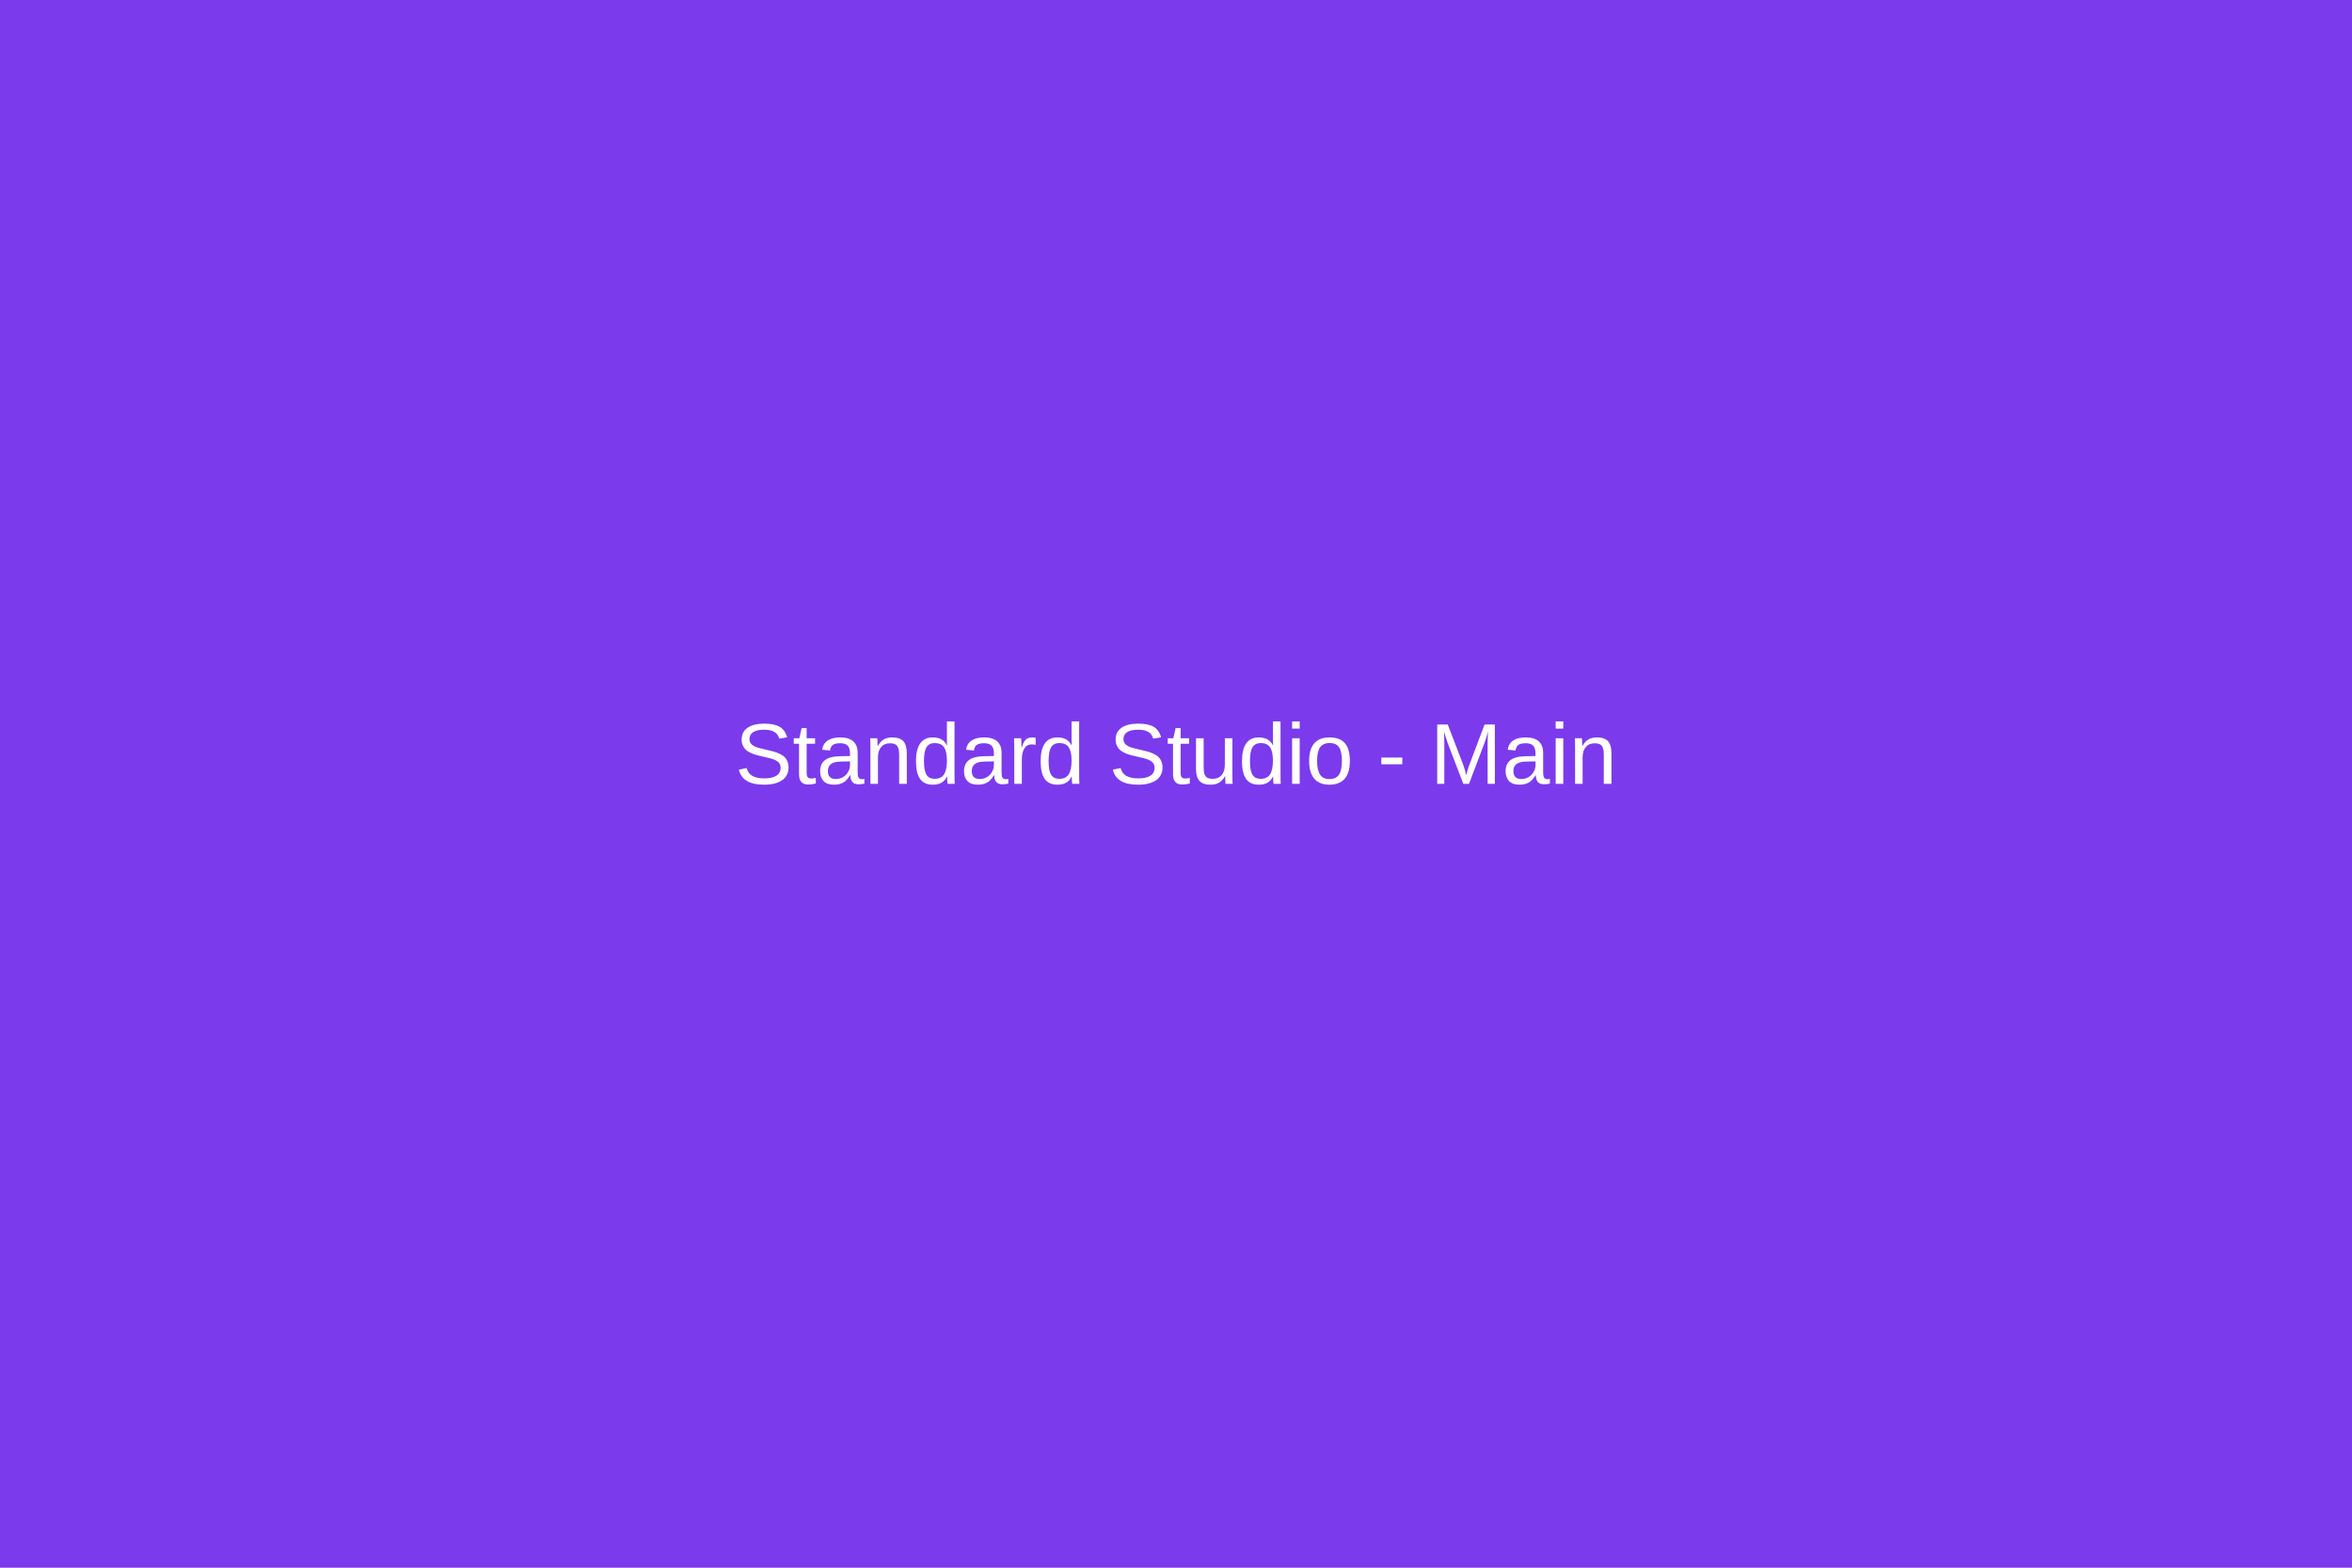
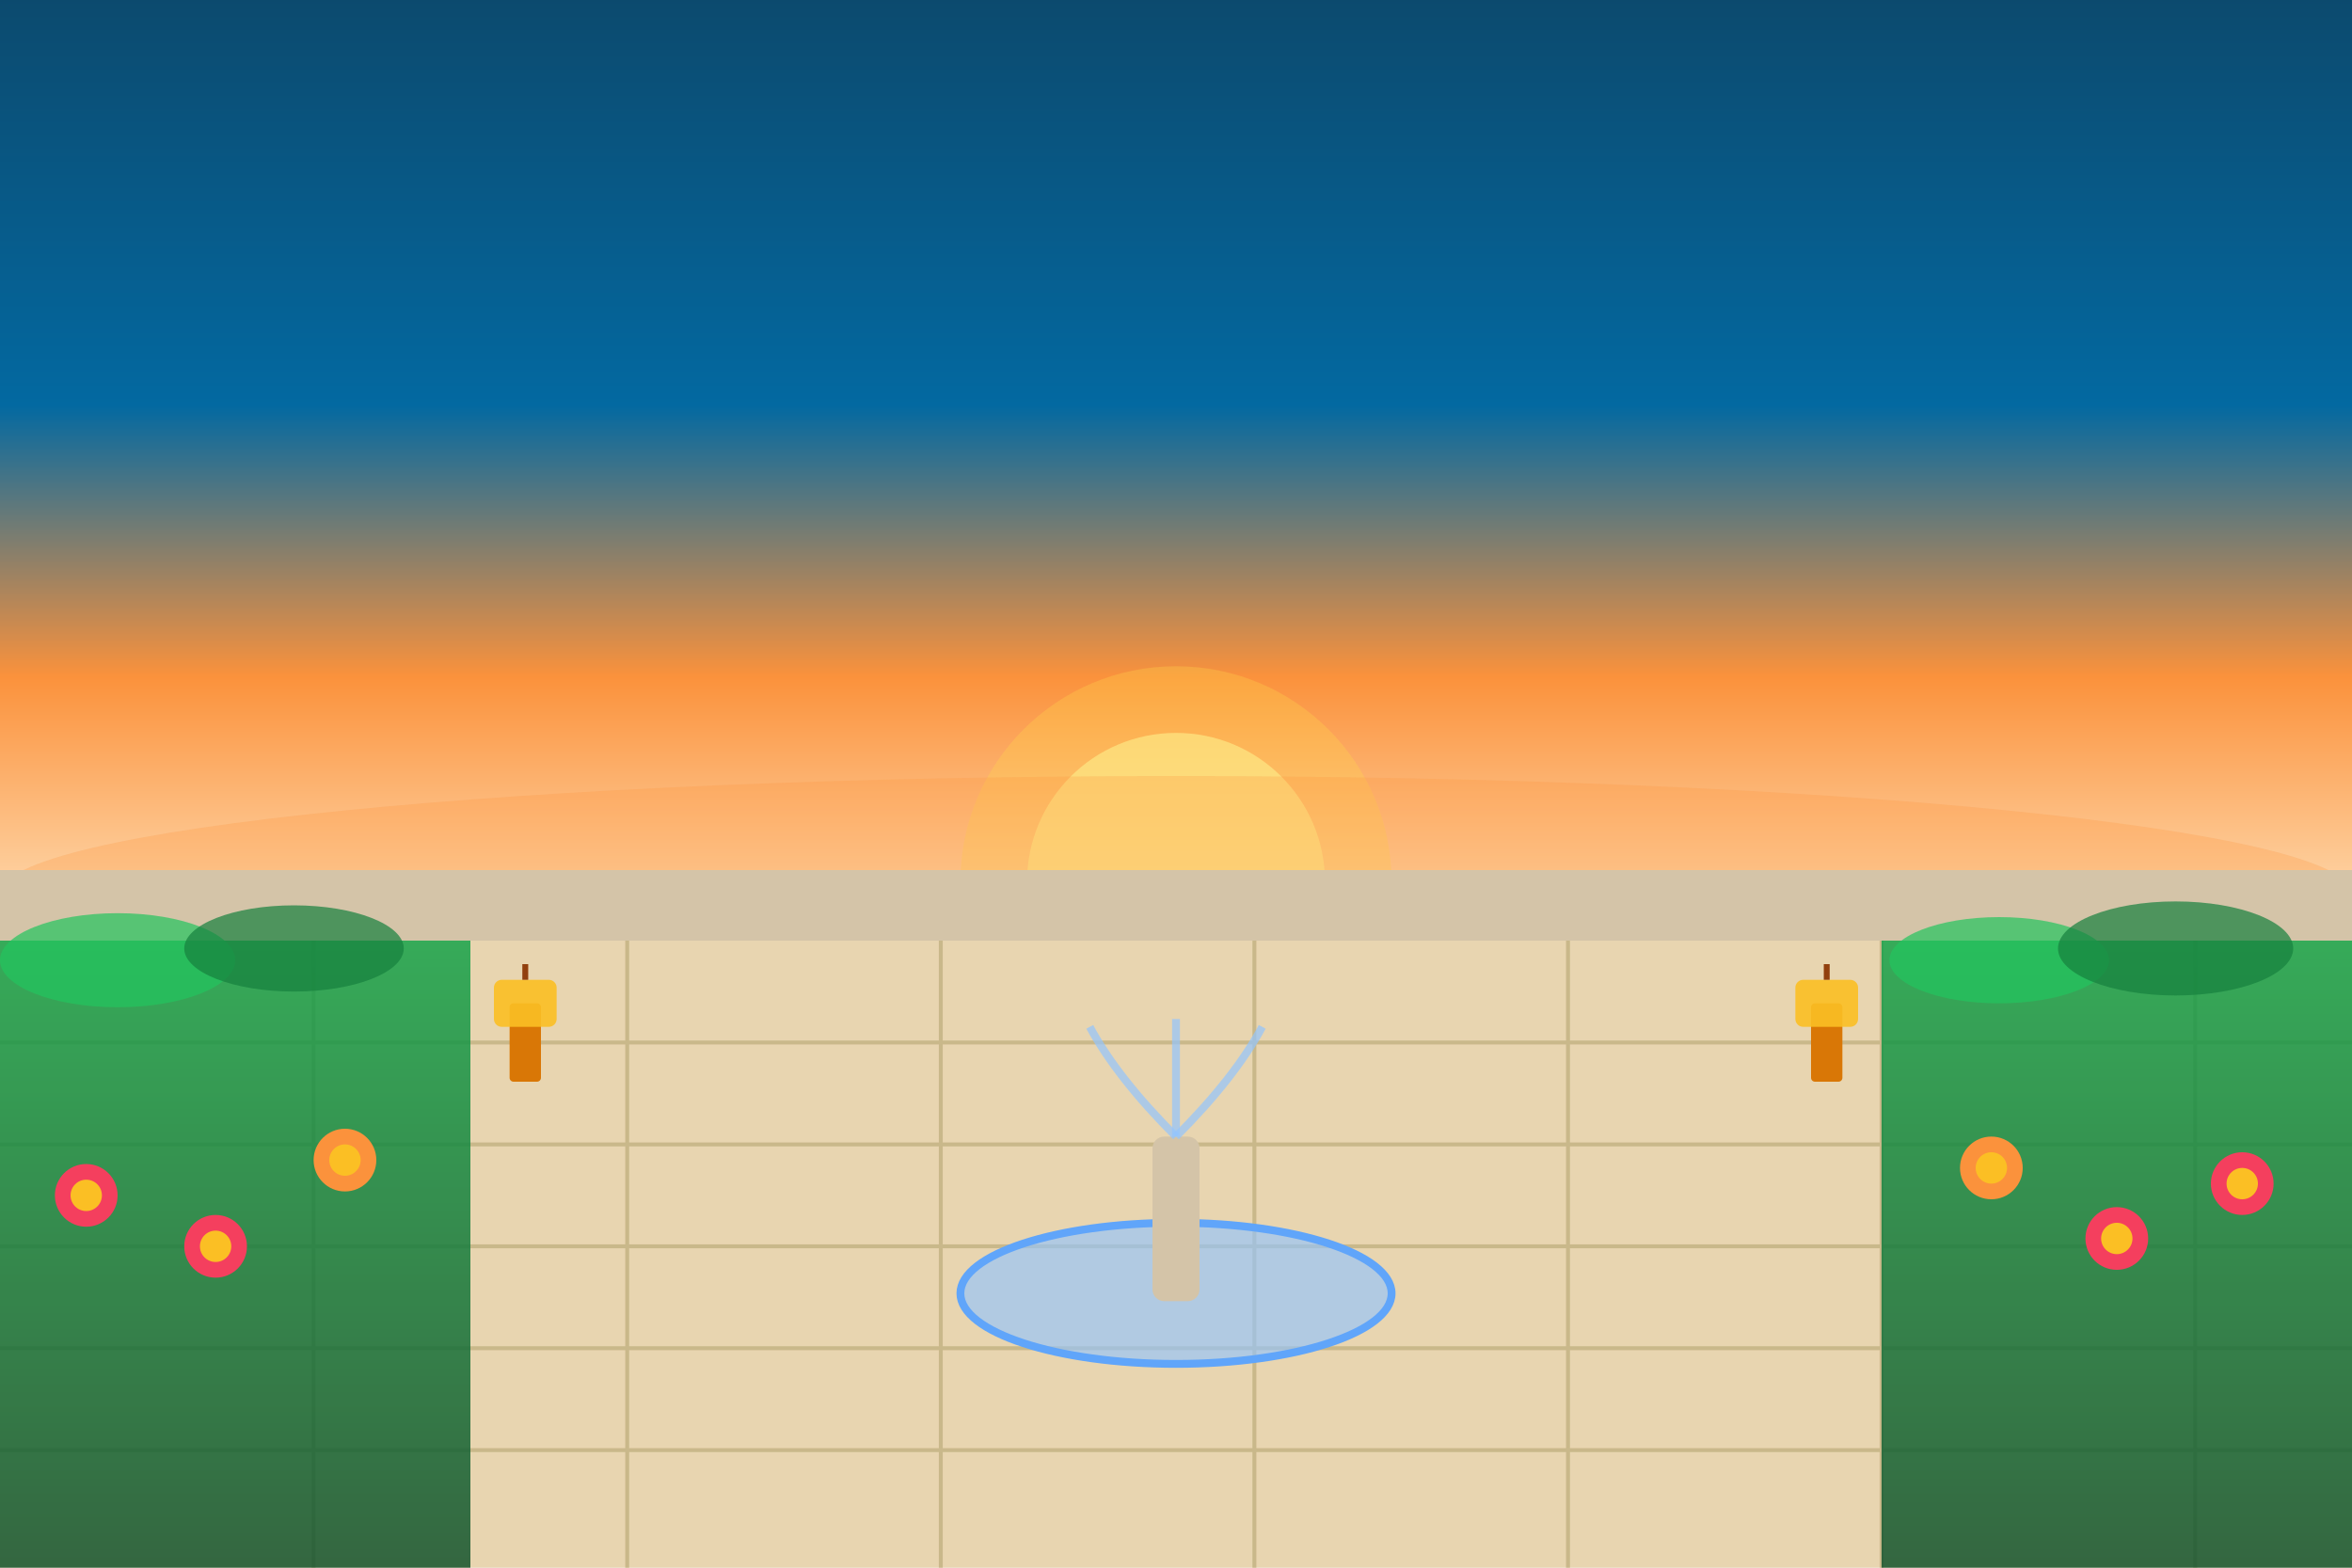
- <svg xmlns="http://www.w3.org/2000/svg" width="600" height="400" viewBox="0 0 600 400">
-   <rect width="600" height="400" fill="#7c3aed" />
-   <text x="50%" y="50%" fill="#fff" font-size="22" font-family="Arial" text-anchor="middle">Standard Studio - Main</text>
+ <svg xmlns="http://www.w3.org/2000/svg" viewBox="0 0 600 400">
+   <defs>
+     <linearGradient id="sky6" x1="0" y1="0" x2="0" y2="1">
+       <stop offset="0%" stop-color="#0c4a6e" />
+       <stop offset="45%" stop-color="#0369a1" />
+       <stop offset="75%" stop-color="#fb923c" />
+       <stop offset="100%" stop-color="#fed7aa" />
+     </linearGradient>
+     <linearGradient id="garden6" x1="0" y1="0" x2="0" y2="1">
+       <stop offset="0%" stop-color="#16a34a" />
+       <stop offset="100%" stop-color="#14532d" />
+     </linearGradient>
+     <linearGradient id="wall6" x1="0" y1="0" x2="0" y2="1">
+       <stop offset="0%" stop-color="#fef3c7" />
+       <stop offset="100%" stop-color="#fde68a" />
+     </linearGradient>
+   </defs>
+   <rect width="600" height="230" fill="url(#sky6)" />
+   <circle cx="300" cy="225" r="55" fill="#fed84b" opacity="0.3" />
+   <circle cx="300" cy="225" r="38" fill="#fef08a" opacity="0.6" />
+   <ellipse cx="300" cy="228" rx="300" ry="30" fill="#fb923c" opacity="0.25" />
+   <rect y="222" width="600" height="20" fill="#d4c4a8" />
+   <rect y="240" width="600" height="160" fill="#e8d5b0" />
+   <line x1="0" y1="266" x2="600" y2="266" stroke="#c9b88a" stroke-width="1" />
+   <line x1="0" y1="292" x2="600" y2="292" stroke="#c9b88a" stroke-width="1" />
+   <line x1="0" y1="318" x2="600" y2="318" stroke="#c9b88a" stroke-width="1" />
+   <line x1="0" y1="344" x2="600" y2="344" stroke="#c9b88a" stroke-width="1" />
+   <line x1="0" y1="370" x2="600" y2="370" stroke="#c9b88a" stroke-width="1" />
+   <line x1="80" y1="240" x2="80" y2="400" stroke="#c9b88a" stroke-width="1" />
+   <line x1="160" y1="240" x2="160" y2="400" stroke="#c9b88a" stroke-width="1" />
+   <line x1="240" y1="240" x2="240" y2="400" stroke="#c9b88a" stroke-width="1" />
+   <line x1="320" y1="240" x2="320" y2="400" stroke="#c9b88a" stroke-width="1" />
+   <line x1="400" y1="240" x2="400" y2="400" stroke="#c9b88a" stroke-width="1" />
+   <line x1="480" y1="240" x2="480" y2="400" stroke="#c9b88a" stroke-width="1" />
+   <line x1="560" y1="240" x2="560" y2="400" stroke="#c9b88a" stroke-width="1" />
+   <rect x="0" y="240" width="120" height="160" fill="url(#garden6)" opacity="0.85" />
+   <ellipse cx="30" cy="245" rx="30" ry="12" fill="#22c55e" opacity="0.7" />
+   <ellipse cx="75" cy="242" rx="28" ry="11" fill="#15803d" opacity="0.7" />
+   <circle cx="22" cy="305" r="8" fill="#f43f5e" />
+   <circle cx="22" cy="305" r="4" fill="#fbbf24" />
+   <circle cx="55" cy="318" r="8" fill="#f43f5e" />
+   <circle cx="55" cy="318" r="4" fill="#fbbf24" />
+   <circle cx="88" cy="296" r="8" fill="#fb923c" />
+   <circle cx="88" cy="296" r="4" fill="#fbbf24" />
+   <rect x="480" y="240" width="120" height="160" fill="url(#garden6)" opacity="0.85" />
+   <ellipse cx="510" cy="245" rx="28" ry="11" fill="#22c55e" opacity="0.7" />
+   <ellipse cx="555" cy="242" rx="30" ry="12" fill="#15803d" opacity="0.7" />
+   <circle cx="508" cy="298" r="8" fill="#fb923c" />
+   <circle cx="508" cy="298" r="4" fill="#fbbf24" />
+   <circle cx="540" cy="316" r="8" fill="#f43f5e" />
+   <circle cx="540" cy="316" r="4" fill="#fbbf24" />
+   <circle cx="572" cy="302" r="8" fill="#f43f5e" />
+   <circle cx="572" cy="302" r="4" fill="#fbbf24" />
+   <ellipse cx="300" cy="330" rx="55" ry="18" fill="#93c5fd" opacity="0.65" />
+   <ellipse cx="300" cy="330" rx="55" ry="18" fill="none" stroke="#60a5fa" stroke-width="2" />
+   <rect x="294" y="290" width="12" height="42" fill="#d4c4a8" rx="3" />
+   <path d="M300,290 Q285,275 278,262" stroke="#93c5fd" stroke-width="2" fill="none" opacity="0.7" />
+   <path d="M300,290 Q300,272 300,260" stroke="#93c5fd" stroke-width="2" fill="none" opacity="0.7" />
+   <path d="M300,290 Q315,275 322,262" stroke="#93c5fd" stroke-width="2" fill="none" opacity="0.7" />
+   <rect x="130" y="256" width="8" height="20" fill="#d97706" rx="1" />
+   <rect x="126" y="250" width="16" height="12" fill="#fbbf24" rx="2" opacity="0.9" />
+   <line x1="134" y1="246" x2="134" y2="250" stroke="#92400e" stroke-width="1.5" />
+   <rect x="462" y="256" width="8" height="20" fill="#d97706" rx="1" />
+   <rect x="458" y="250" width="16" height="12" fill="#fbbf24" rx="2" opacity="0.9" />
+   <line x1="466" y1="246" x2="466" y2="250" stroke="#92400e" stroke-width="1.5" />
</svg>
